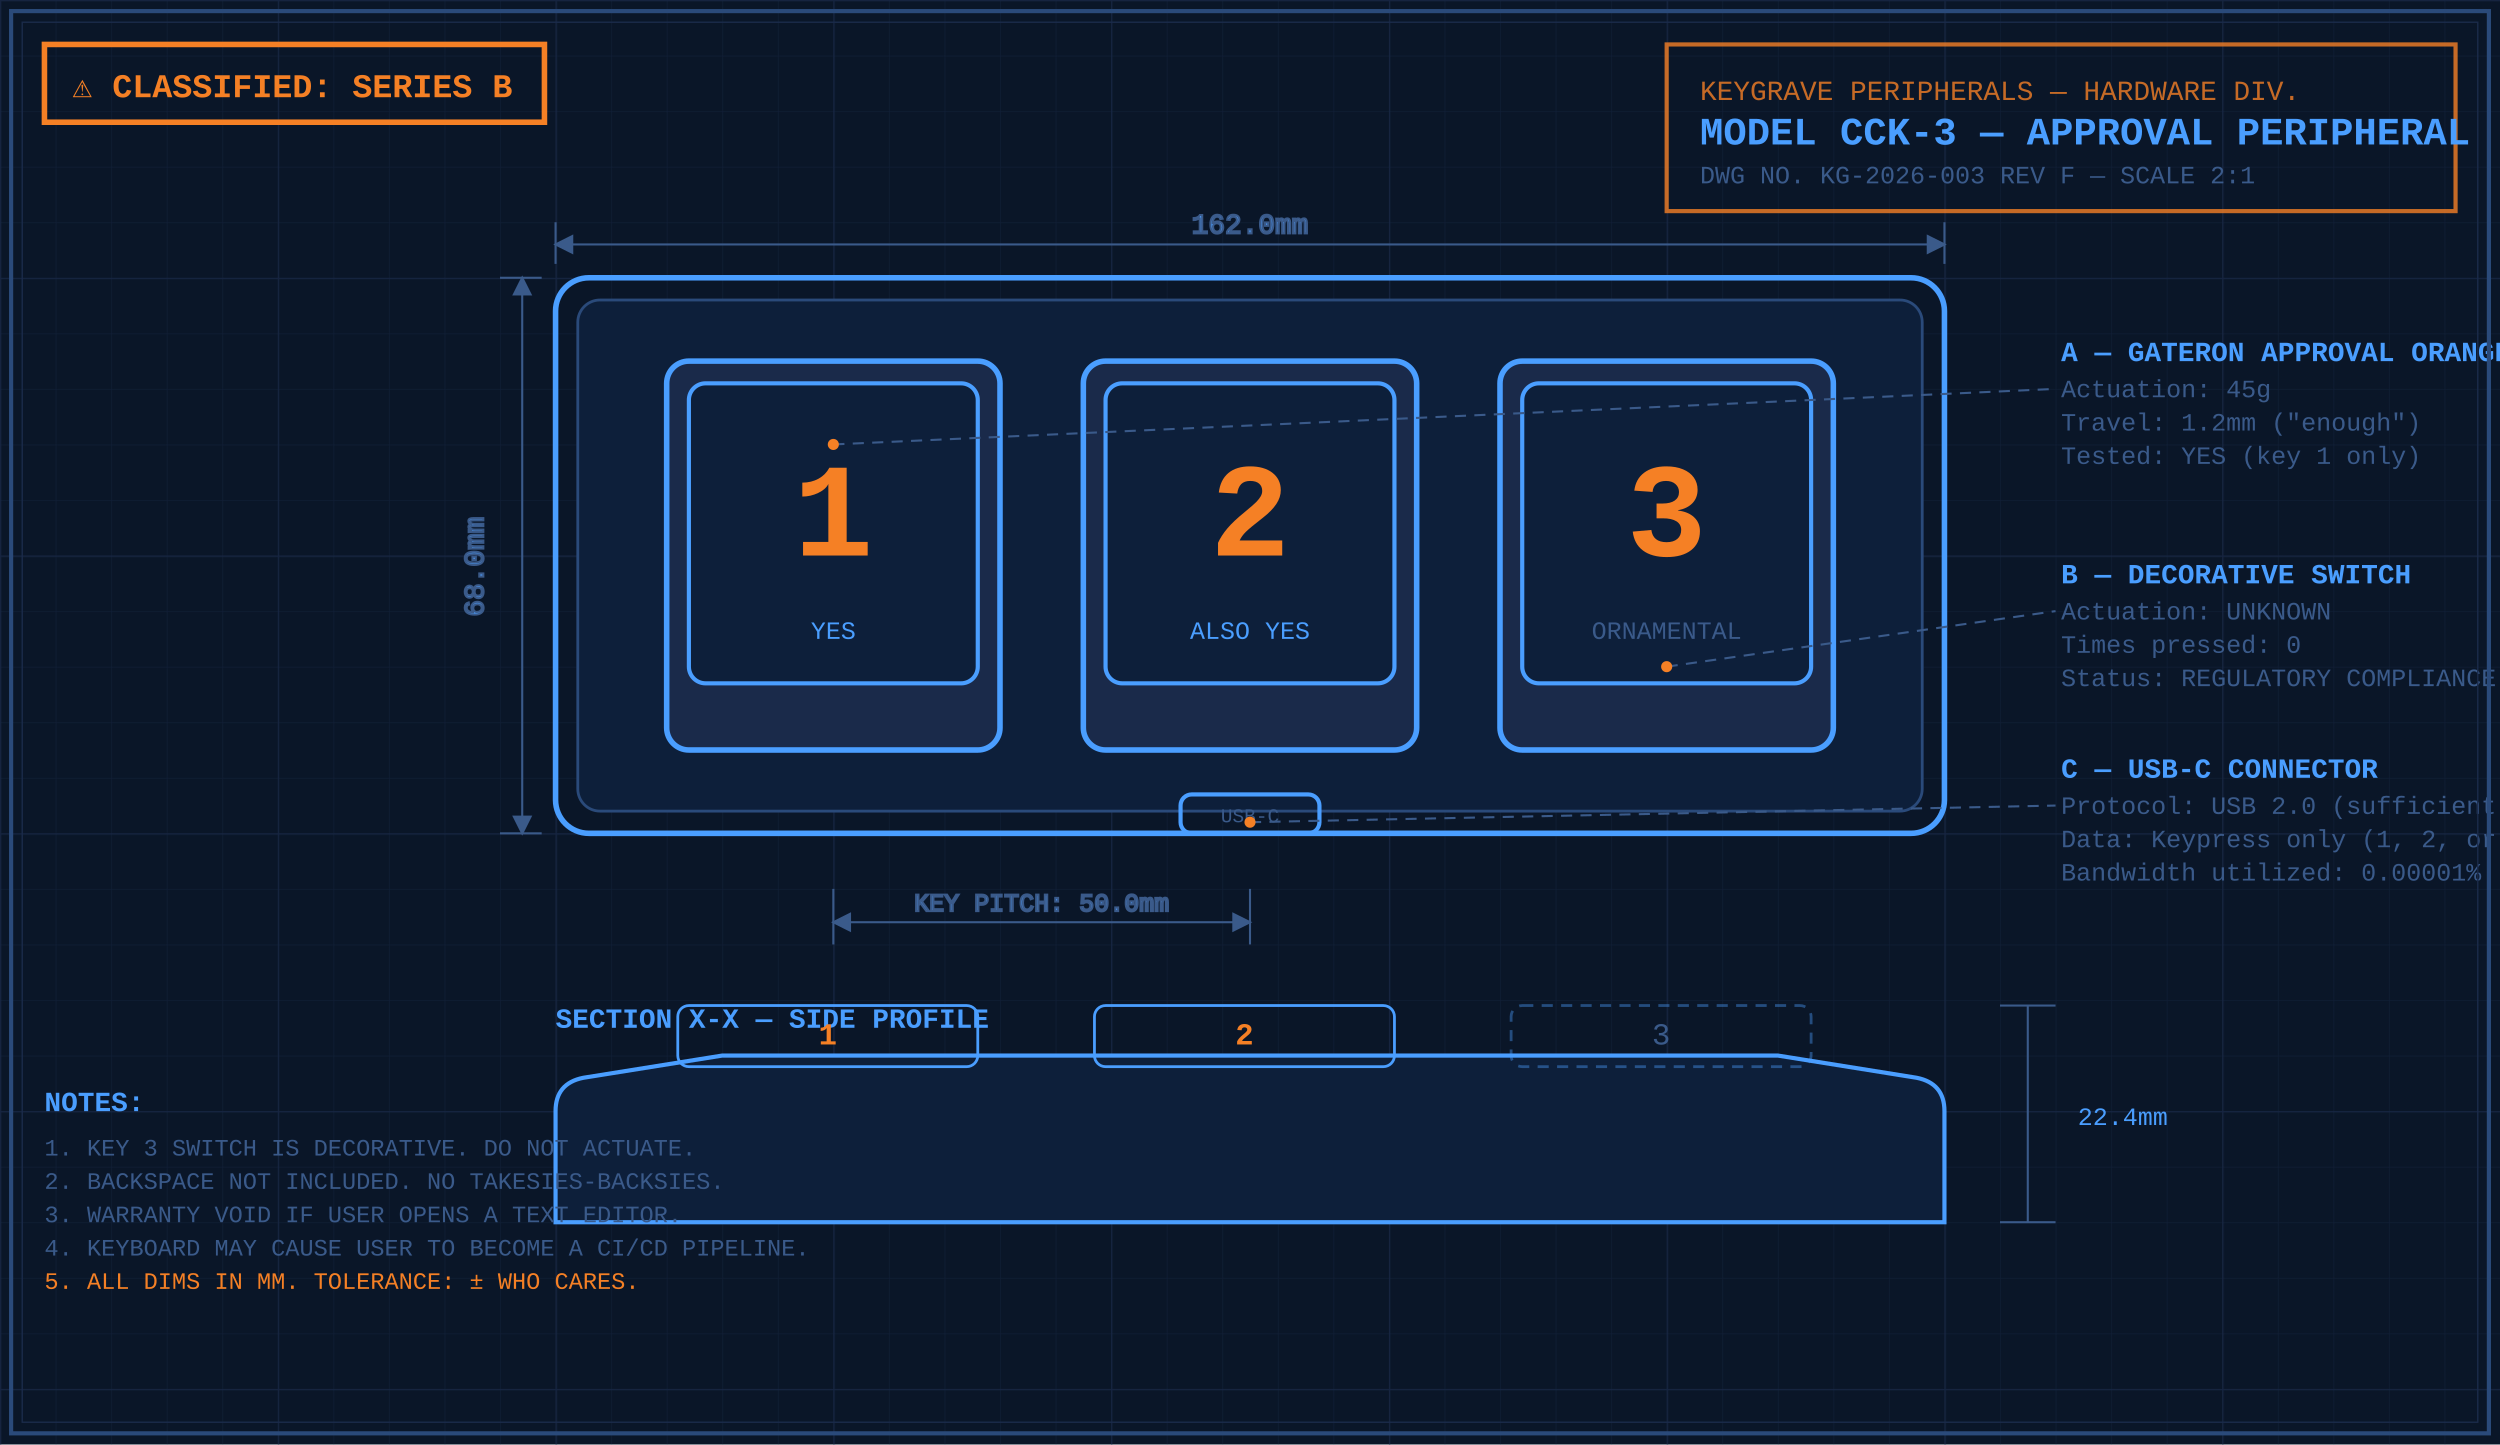
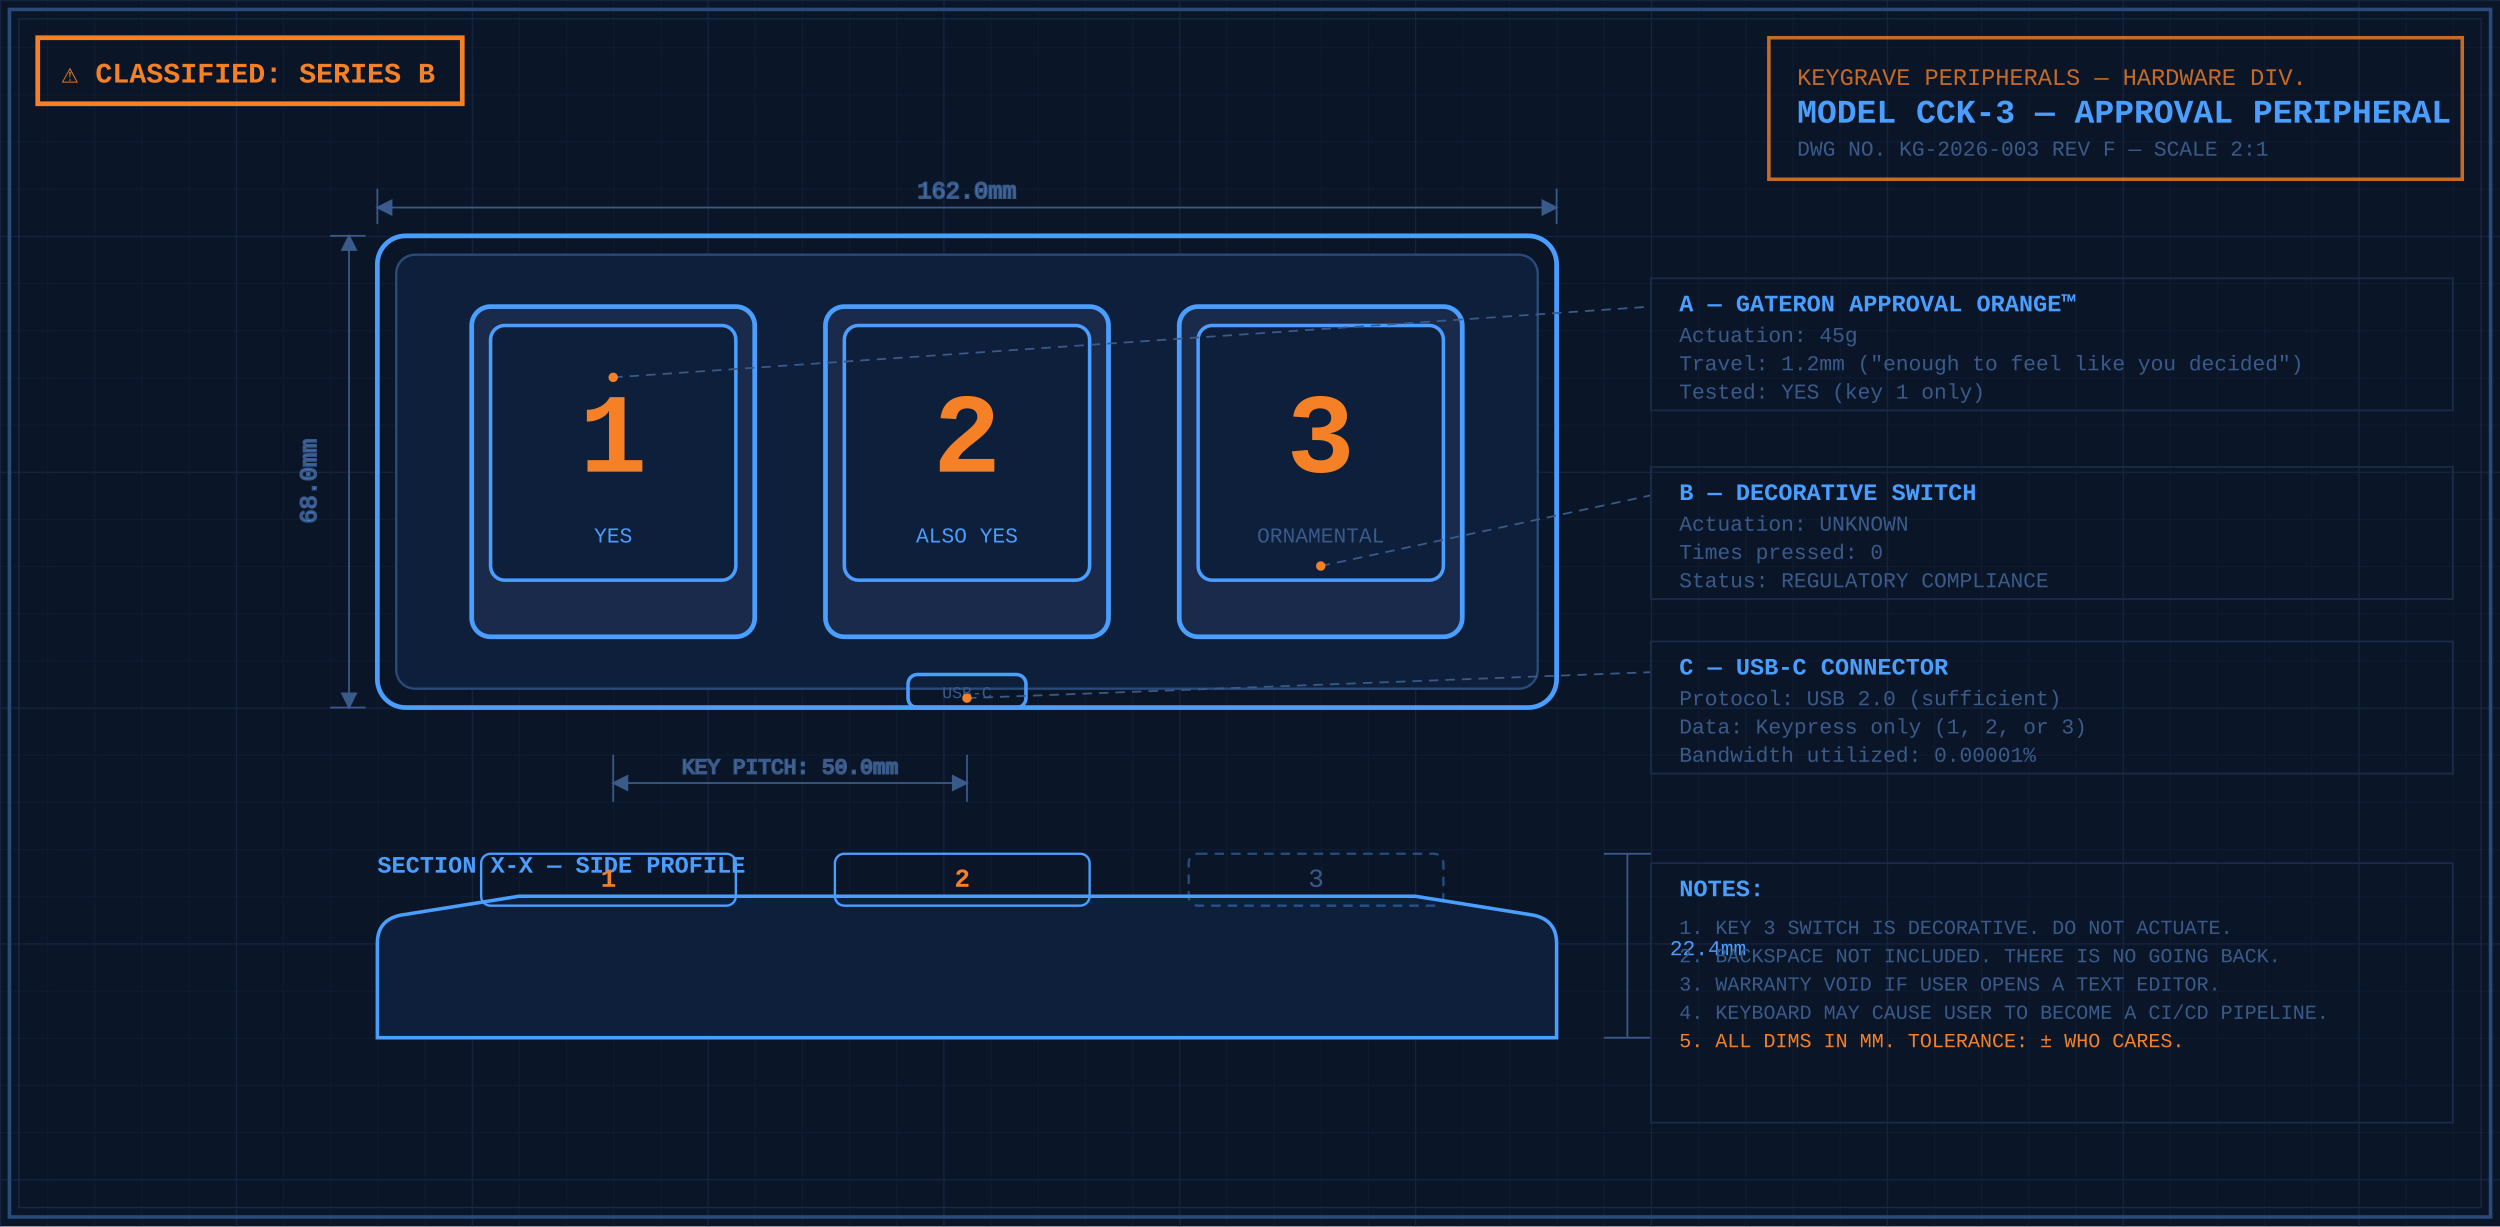
- <svg xmlns="http://www.w3.org/2000/svg" viewBox="0 0 900 520" font-family="'Courier New', monospace">
+ <svg xmlns="http://www.w3.org/2000/svg" viewBox="0 0 1060 520" font-family="'Courier New', monospace">
  <defs>
    <pattern id="grid" width="20" height="20" patternUnits="userSpaceOnUse">
      <path d="M 20 0 L 0 0 0 20" fill="none" stroke="#1a2a4a" stroke-width="0.5" opacity="0.4" />
    </pattern>
    <pattern id="grid-major" width="100" height="100" patternUnits="userSpaceOnUse">
      <path d="M 100 0 L 0 0 0 100" fill="none" stroke="#1a2a4a" stroke-width="1" opacity="0.6" />
    </pattern>
  </defs>
-   <rect width="900" height="520" fill="#0a1628" />
-   <rect width="900" height="520" fill="url(#grid)" />
-   <rect width="900" height="520" fill="url(#grid-major)" />
-   <rect x="600" y="16" width="284" height="60" fill="none" stroke="#F58025" stroke-width="1.5" opacity="0.8" />
-   <text x="612" y="36" fill="#F58025" font-size="10" opacity="0.8">KEYGRAVE PERIPHERALS — HARDWARE DIV.</text>
-   <text x="612" y="52" fill="#4a9eff" font-size="14" font-weight="bold">MODEL CCK-3 — APPROVAL PERIPHERAL</text>
-   <text x="612" y="66" fill="#3a5a8a" font-size="9">DWG NO. KG-2026-003 REV F — SCALE 2:1</text>
+   <rect width="1060" height="520" fill="#0a1628" />
+   <rect width="1060" height="520" fill="url(#grid)" />
+   <rect width="1060" height="520" fill="url(#grid-major)" />
+   <rect x="750" y="16" width="294" height="60" fill="none" stroke="#F58025" stroke-width="1.5" opacity="0.8" />
+   <text x="762" y="36" fill="#F58025" font-size="10" opacity="0.8">KEYGRAVE PERIPHERALS — HARDWARE DIV.</text>
+   <text x="762" y="52" fill="#4a9eff" font-size="14" font-weight="bold">MODEL CCK-3 — APPROVAL PERIPHERAL</text>
+   <text x="762" y="66" fill="#3a5a8a" font-size="9">DWG NO. KG-2026-003 REV F — SCALE 2:1</text>
  <rect x="16" y="16" width="180" height="28" fill="none" stroke="#F58025" stroke-width="2" />
  <text x="26" y="35" fill="#F58025" font-size="12" font-weight="bold">⚠ CLASSIFIED: SERIES B</text>
-   <g transform="translate(200, 100)">
+   <g transform="translate(160, 100)">
    <rect x="0" y="0" width="500" height="200" rx="12" fill="none" stroke="#4a9eff" stroke-width="2" />
    <rect x="8" y="8" width="484" height="184" rx="8" fill="#0d1f3a" stroke="#2a4a7a" stroke-width="1" />
    <rect x="40" y="30" width="120" height="140" rx="8" fill="#1a2a4a" stroke="#4a9eff" stroke-width="2" />
    <rect x="48" y="38" width="104" height="108" rx="6" fill="#0d1f3a" stroke="#4a9eff" stroke-width="1.5" />
    <text x="100" y="100" text-anchor="middle" fill="#F58025" font-size="48" font-weight="bold">1</text>
    <text x="100" y="130" text-anchor="middle" fill="#4a9eff" font-size="9">YES</text>
    <rect x="190" y="30" width="120" height="140" rx="8" fill="#1a2a4a" stroke="#4a9eff" stroke-width="2" />
    <rect x="198" y="38" width="104" height="108" rx="6" fill="#0d1f3a" stroke="#4a9eff" stroke-width="1.5" />
    <text x="250" y="100" text-anchor="middle" fill="#F58025" font-size="48" font-weight="bold">2</text>
    <text x="250" y="130" text-anchor="middle" fill="#4a9eff" font-size="9">ALSO YES</text>
    <rect x="340" y="30" width="120" height="140" rx="8" fill="#1a2a4a" stroke="#4a9eff" stroke-width="2" />
    <rect x="348" y="38" width="104" height="108" rx="6" fill="#0d1f3a" stroke="#4a9eff" stroke-width="1.5" />
    <text x="400" y="100" text-anchor="middle" fill="#F58025" font-size="48" font-weight="bold">3</text>
    <text x="400" y="130" text-anchor="middle" fill="#3a5a8a" font-size="9">ORNAMENTAL</text>
    <rect x="225" y="186" width="50" height="14" rx="4" fill="none" stroke="#4a9eff" stroke-width="1.5" />
    <text x="250" y="196" text-anchor="middle" fill="#3a5a8a" font-size="7">USB-C</text>
  </g>
  <g stroke="#3a5a8a" stroke-width="0.75" fill="#3a5a8a">
-     <line x1="200" y1="80" x2="200" y2="95" />
-     <line x1="700" y1="80" x2="700" y2="95" />
-     <line x1="200" y1="88" x2="700" y2="88" />
-     <polygon points="200,88 206,85 206,91" />
-     <polygon points="700,88 694,85 694,91" />
-     <text x="450" y="84" text-anchor="middle" font-size="10" fill="#4a9eff">162.0mm</text>
-     <line x1="180" y1="100" x2="195" y2="100" />
-     <line x1="180" y1="300" x2="195" y2="300" />
-     <line x1="188" y1="100" x2="188" y2="300" />
-     <polygon points="188,100 185,106 191,106" />
-     <polygon points="188,300 185,294 191,294" />
-     <text x="174" y="204" text-anchor="middle" font-size="10" fill="#4a9eff" transform="rotate(-90,174,204)">68.0mm</text>
-     <line x1="300" y1="320" x2="300" y2="340" />
-     <line x1="450" y1="320" x2="450" y2="340" />
-     <line x1="300" y1="332" x2="450" y2="332" />
-     <polygon points="300,332 306,329 306,335" />
-     <polygon points="450,332 444,329 444,335" />
-     <text x="375" y="328" text-anchor="middle" font-size="9" fill="#4a9eff">KEY PITCH: 50.0mm</text>
+     <line x1="160" y1="80" x2="160" y2="95" />
+     <line x1="660" y1="80" x2="660" y2="95" />
+     <line x1="160" y1="88" x2="660" y2="88" />
+     <polygon points="160,88 166,85 166,91" />
+     <polygon points="660,88 654,85 654,91" />
+     <text x="410" y="84" text-anchor="middle" font-size="10" fill="#4a9eff">162.0mm</text>
+     <line x1="140" y1="100" x2="155" y2="100" />
+     <line x1="140" y1="300" x2="155" y2="300" />
+     <line x1="148" y1="100" x2="148" y2="300" />
+     <polygon points="148,100 145,106 151,106" />
+     <polygon points="148,300 145,294 151,294" />
+     <text x="134" y="204" text-anchor="middle" font-size="10" fill="#4a9eff" transform="rotate(-90,134,204)">68.0mm</text>
+     <line x1="260" y1="320" x2="260" y2="340" />
+     <line x1="410" y1="320" x2="410" y2="340" />
+     <line x1="260" y1="332" x2="410" y2="332" />
+     <polygon points="260,332 266,329 266,335" />
+     <polygon points="410,332 404,329 404,335" />
+     <text x="335" y="328" text-anchor="middle" font-size="9" fill="#4a9eff">KEY PITCH: 50.0mm</text>
  </g>
  <g fill="#3a5a8a" font-size="9">
-     <line x1="300" y1="160" x2="740" y2="140" stroke="#3a5a8a" stroke-width="0.75" stroke-dasharray="4,3" />
-     <circle cx="300" cy="160" r="2" fill="#F58025" />
-     <text x="742" y="130" fill="#4a9eff" font-size="10" font-weight="bold">A — GATERON APPROVAL ORANGE™</text>
-     <text x="742" y="143" fill="#3a5a8a">Actuation: 45g</text>
-     <text x="742" y="155" fill="#3a5a8a">Travel: 1.2mm ("enough")</text>
-     <text x="742" y="167" fill="#3a5a8a">Tested: YES (key 1 only)</text>
-     <line x1="600" y1="240" x2="740" y2="220" stroke="#3a5a8a" stroke-width="0.75" stroke-dasharray="4,3" />
-     <circle cx="600" cy="240" r="2" fill="#F58025" />
-     <text x="742" y="210" fill="#4a9eff" font-size="10" font-weight="bold">B — DECORATIVE SWITCH</text>
-     <text x="742" y="223" fill="#3a5a8a">Actuation: UNKNOWN</text>
-     <text x="742" y="235" fill="#3a5a8a">Times pressed: 0</text>
-     <text x="742" y="247" fill="#3a5a8a">Status: REGULATORY COMPLIANCE</text>
-     <line x1="450" y1="296" x2="740" y2="290" stroke="#3a5a8a" stroke-width="0.75" stroke-dasharray="4,3" />
-     <circle cx="450" cy="296" r="2" fill="#F58025" />
-     <text x="742" y="280" fill="#4a9eff" font-size="10" font-weight="bold">C — USB-C CONNECTOR</text>
-     <text x="742" y="293" fill="#3a5a8a">Protocol: USB 2.0 (sufficient)</text>
-     <text x="742" y="305" fill="#3a5a8a">Data: Keypress only (1, 2, or 3)</text>
-     <text x="742" y="317" fill="#3a5a8a">Bandwidth utilized: 0.00001%</text>
+     <line x1="260" y1="160" x2="700" y2="130" stroke="#3a5a8a" stroke-width="0.75" stroke-dasharray="4,3" />
+     <circle cx="260" cy="160" r="2" fill="#F58025" />
+     <rect x="700" y="118" width="340" height="56" fill="none" stroke="#1a2a4a" stroke-width="0.75" />
+     <text x="712" y="132" fill="#4a9eff" font-size="10" font-weight="bold">A — GATERON APPROVAL ORANGE™</text>
+     <text x="712" y="145" fill="#3a5a8a">Actuation: 45g</text>
+     <text x="712" y="157" fill="#3a5a8a">Travel: 1.2mm ("enough to feel like you decided")</text>
+     <text x="712" y="169" fill="#3a5a8a">Tested: YES (key 1 only)</text>
+     <line x1="560" y1="240" x2="700" y2="210" stroke="#3a5a8a" stroke-width="0.75" stroke-dasharray="4,3" />
+     <circle cx="560" cy="240" r="2" fill="#F58025" />
+     <rect x="700" y="198" width="340" height="56" fill="none" stroke="#1a2a4a" stroke-width="0.75" />
+     <text x="712" y="212" fill="#4a9eff" font-size="10" font-weight="bold">B — DECORATIVE SWITCH</text>
+     <text x="712" y="225" fill="#3a5a8a">Actuation: UNKNOWN</text>
+     <text x="712" y="237" fill="#3a5a8a">Times pressed: 0</text>
+     <text x="712" y="249" fill="#3a5a8a">Status: REGULATORY COMPLIANCE</text>
+     <line x1="410" y1="296" x2="700" y2="285" stroke="#3a5a8a" stroke-width="0.75" stroke-dasharray="4,3" />
+     <circle cx="410" cy="296" r="2" fill="#F58025" />
+     <rect x="700" y="272" width="340" height="56" fill="none" stroke="#1a2a4a" stroke-width="0.75" />
+     <text x="712" y="286" fill="#4a9eff" font-size="10" font-weight="bold">C — USB-C CONNECTOR</text>
+     <text x="712" y="299" fill="#3a5a8a">Protocol: USB 2.0 (sufficient)</text>
+     <text x="712" y="311" fill="#3a5a8a">Data: Keypress only (1, 2, or 3)</text>
+     <text x="712" y="323" fill="#3a5a8a">Bandwidth utilized: 0.00001%</text>
  </g>
-   <g transform="translate(200, 380)">
+   <g transform="translate(160, 380)">
    <text x="0" y="-10" fill="#4a9eff" font-size="10" font-weight="bold">SECTION X-X — SIDE PROFILE</text>
    <path d="M 0,60 L 0,20 Q 0,10 10,8 L 60,0 L 440,0 L 490,8 Q 500,10 500,20 L 500,60 Z" fill="#0d1f3a" stroke="#4a9eff" stroke-width="1.5" />
    <rect x="44" y="-18" width="108" height="22" rx="4" fill="none" stroke="#4a9eff" stroke-width="1" />
    <rect x="194" y="-18" width="108" height="22" rx="4" fill="none" stroke="#4a9eff" stroke-width="1" />
    <rect x="344" y="-18" width="108" height="22" rx="4" fill="none" stroke="#4a9eff" stroke-width="1" stroke-dasharray="4,3" opacity="0.4" />
    <text x="98" y="-4" text-anchor="middle" fill="#F58025" font-size="11" font-weight="bold">1</text>
    <text x="248" y="-4" text-anchor="middle" fill="#F58025" font-size="11" font-weight="bold">2</text>
    <text x="398" y="-4" text-anchor="middle" fill="#3a5a8a" font-size="11">3</text>
    <line x1="520" y1="-18" x2="540" y2="-18" stroke="#3a5a8a" stroke-width="0.75" />
    <line x1="520" y1="60" x2="540" y2="60" stroke="#3a5a8a" stroke-width="0.75" />
    <line x1="530" y1="-18" x2="530" y2="60" stroke="#3a5a8a" stroke-width="0.75" />
    <text x="548" y="25" fill="#4a9eff" font-size="9">22.4mm</text>
  </g>
-   <g transform="translate(16, 400)">
-     <text x="0" y="0" fill="#4a9eff" font-size="10" font-weight="bold">NOTES:</text>
-     <text x="0" y="16" fill="#3a5a8a" font-size="8.5">1. KEY 3 SWITCH IS DECORATIVE. DO NOT ACTUATE.</text>
-     <text x="0" y="28" fill="#3a5a8a" font-size="8.5">2. BACKSPACE NOT INCLUDED. NO TAKESIES-BACKSIES.</text>
-     <text x="0" y="40" fill="#3a5a8a" font-size="8.5">3. WARRANTY VOID IF USER OPENS A TEXT EDITOR.</text>
-     <text x="0" y="52" fill="#3a5a8a" font-size="8.5">4. KEYBOARD MAY CAUSE USER TO BECOME A CI/CD PIPELINE.</text>
-     <text x="0" y="64" fill="#F58025" font-size="8.5">5. ALL DIMS IN MM. TOLERANCE: ± WHO CARES.</text>
+   <g transform="translate(700, 380)">
+     <rect x="0" y="-14" width="340" height="110" fill="none" stroke="#1a2a4a" stroke-width="0.75" />
+     <text x="12" y="0" fill="#4a9eff" font-size="10" font-weight="bold">NOTES:</text>
+     <text x="12" y="16" fill="#3a5a8a" font-size="8.5">1. KEY 3 SWITCH IS DECORATIVE. DO NOT ACTUATE.</text>
+     <text x="12" y="28" fill="#3a5a8a" font-size="8.5">2. BACKSPACE NOT INCLUDED. THERE IS NO GOING BACK.</text>
+     <text x="12" y="40" fill="#3a5a8a" font-size="8.5">3. WARRANTY VOID IF USER OPENS A TEXT EDITOR.</text>
+     <text x="12" y="52" fill="#3a5a8a" font-size="8.5">4. KEYBOARD MAY CAUSE USER TO BECOME A CI/CD PIPELINE.</text>
+     <text x="12" y="64" fill="#F58025" font-size="8.5">5. ALL DIMS IN MM. TOLERANCE: ± WHO CARES.</text>
  </g>
-   <rect x="4" y="4" width="892" height="512" fill="none" stroke="#2a4a7a" stroke-width="1.5" />
-   <rect x="8" y="8" width="884" height="504" fill="none" stroke="#1a2a4a" stroke-width="0.5" />
+   <rect x="4" y="4" width="1052" height="512" fill="none" stroke="#2a4a7a" stroke-width="1.5" />
+   <rect x="8" y="8" width="1044" height="504" fill="none" stroke="#1a2a4a" stroke-width="0.5" />
</svg>
